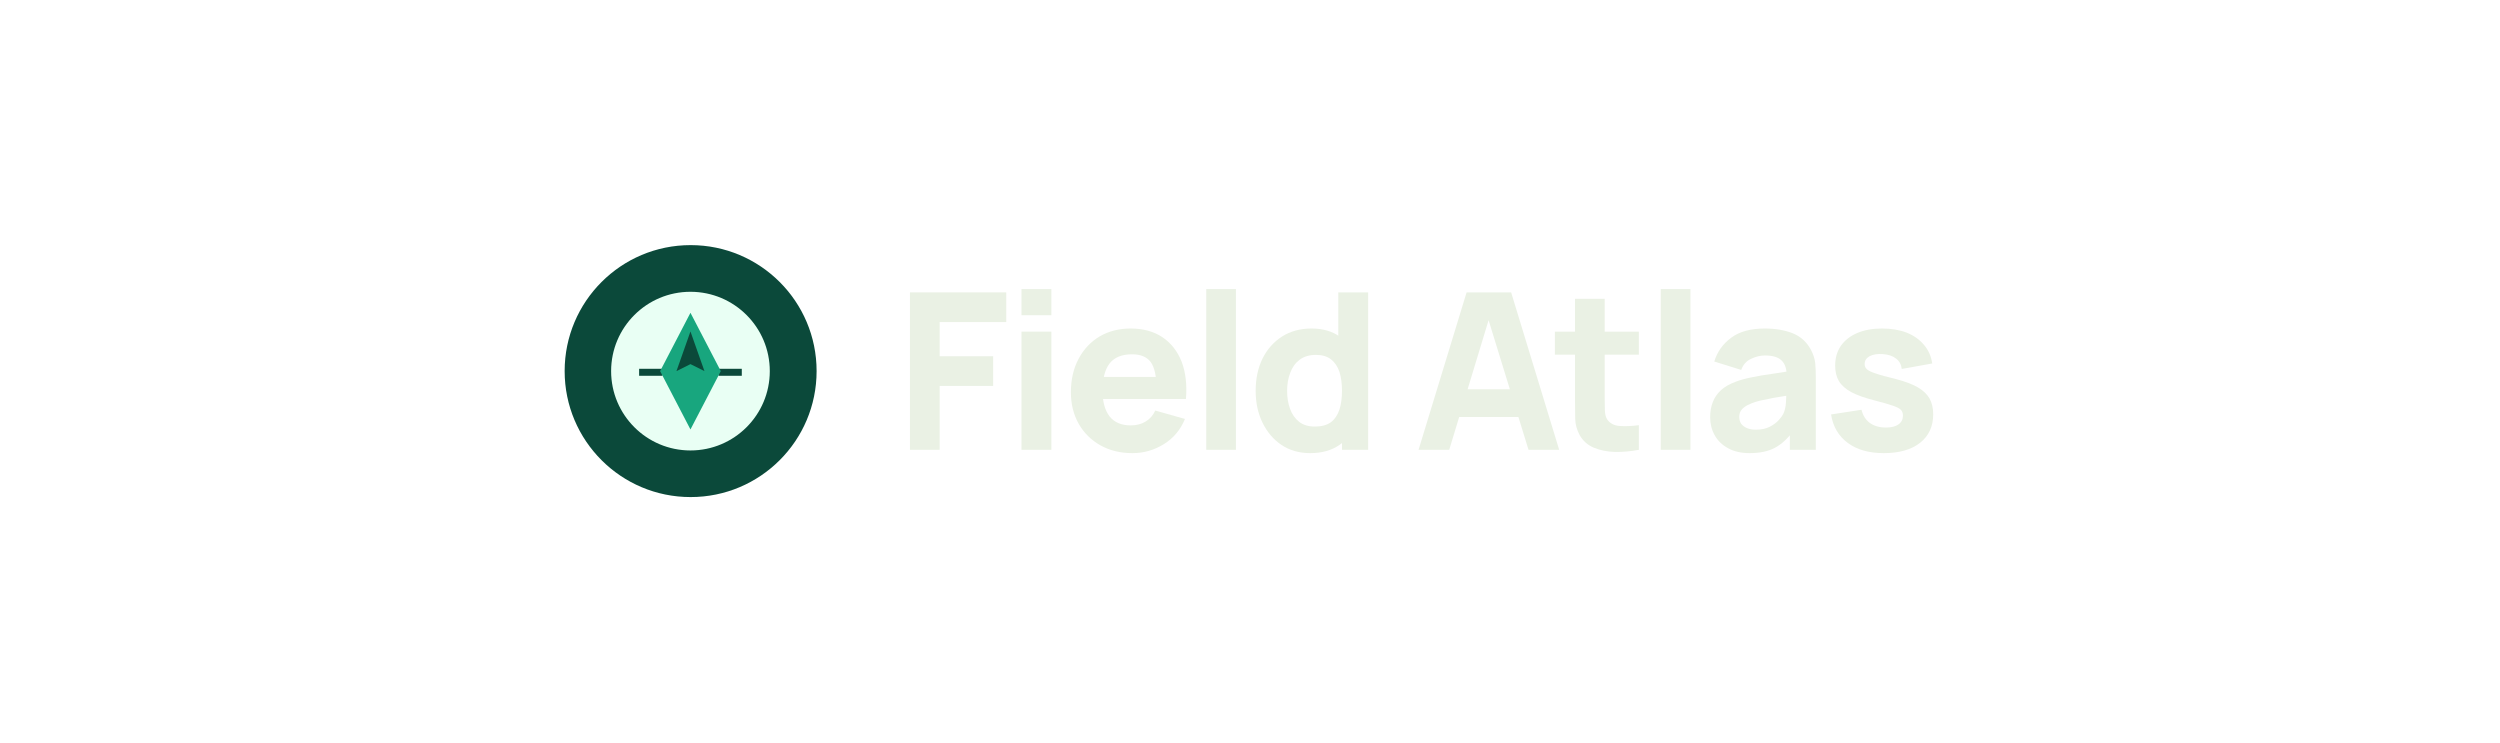
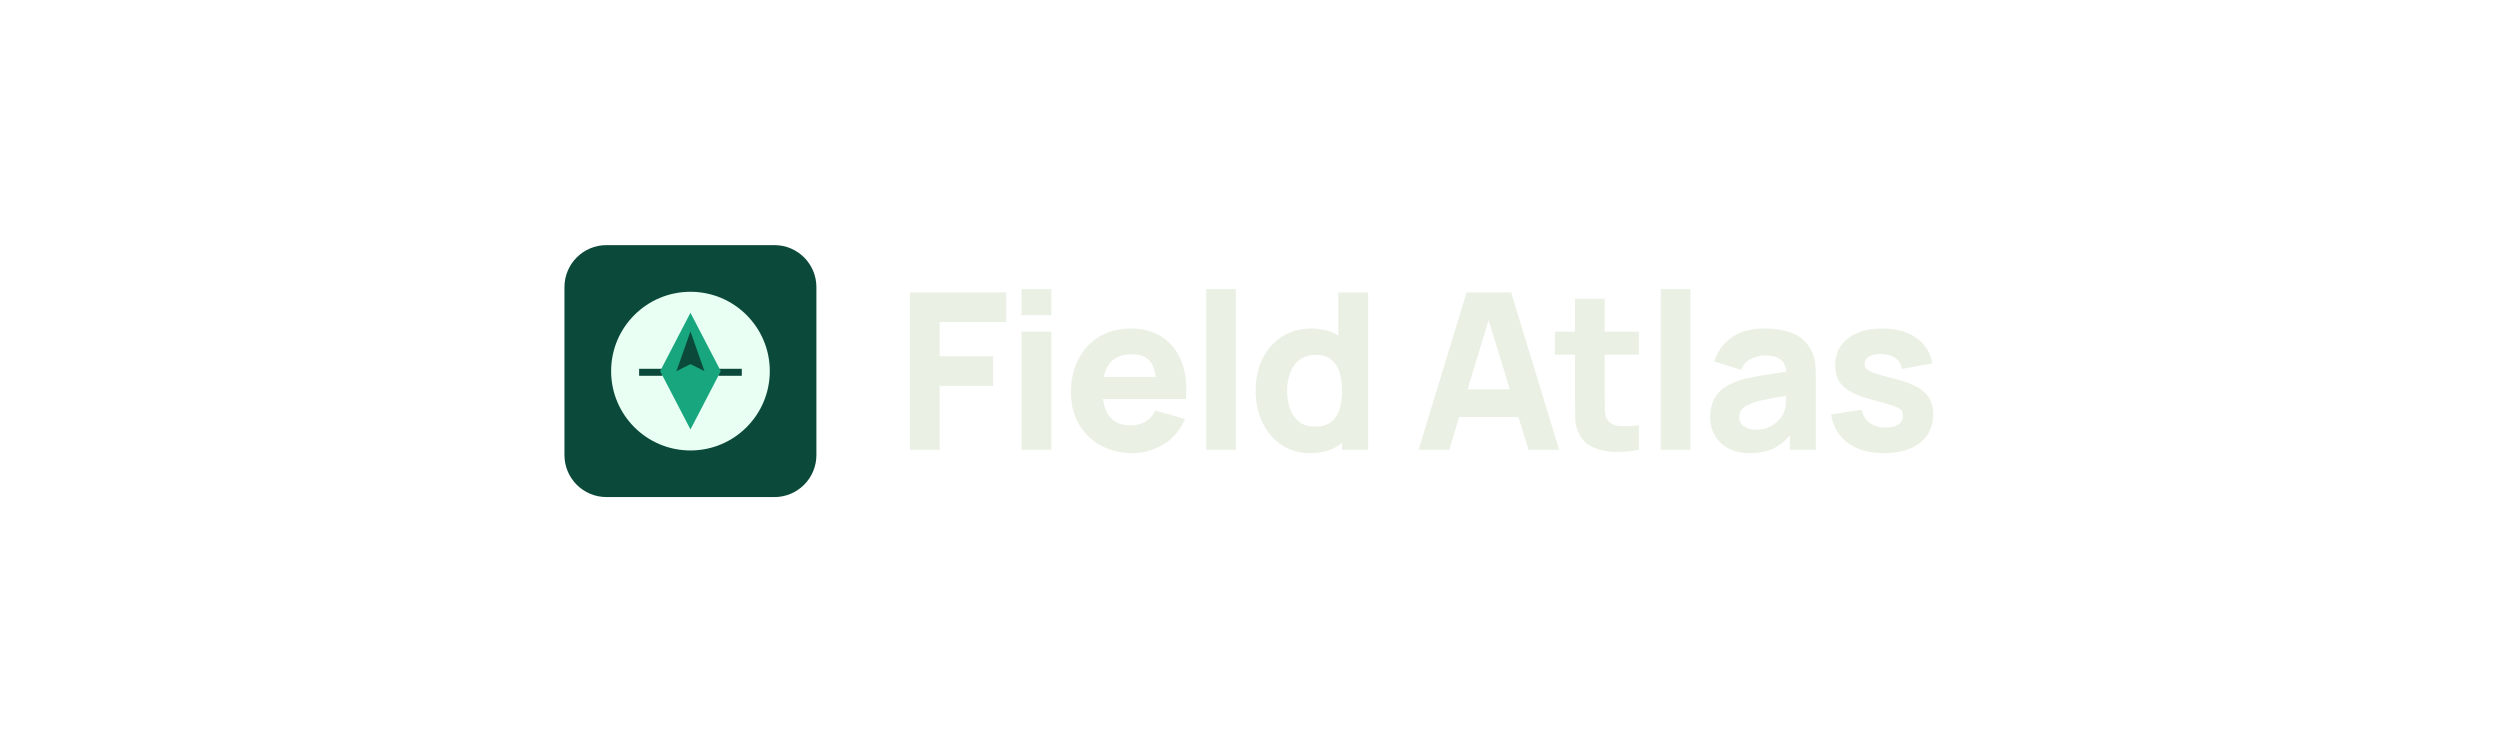
<svg xmlns="http://www.w3.org/2000/svg" viewBox="0 0 1280 380" role="img" aria-labelledby="t d">
  <style>.eb{animation:eb 7.8s linear infinite both}@keyframes eb{0%{opacity:0;transform:translateY(10px)}0%{opacity:0;transform:translateY(10px);animation-timing-function:cubic-bezier(.2,.8,.2,1)}5.77%{opacity:1;transform:none}100%{opacity:1;transform:none}}.a0{animation:a0 7.8s linear infinite both}@keyframes a0{0%{transform:translateY(120px)}2.31%{transform:translateY(120px);animation-timing-function:cubic-bezier(.2,.8,.2,1)}7.69%{transform:none}100%{transform:none}}.a1{animation:a1 7.8s linear infinite both}@keyframes a1{0%{transform:translateY(120px)}2.95%{transform:translateY(120px);animation-timing-function:cubic-bezier(.2,.8,.2,1)}8.33%{transform:none}100%{transform:none}}.a2{animation:a2 7.8s linear infinite both}@keyframes a2{0%{transform:translateY(120px)}3.59%{transform:translateY(120px);animation-timing-function:cubic-bezier(.2,.8,.2,1)}8.97%{transform:none}100%{transform:none}}.a3{animation:a3 7.8s linear infinite both}@keyframes a3{0%{transform:translateY(120px)}4.23%{transform:translateY(120px);animation-timing-function:cubic-bezier(.2,.8,.2,1)}9.62%{transform:none}100%{transform:none}}.a4{animation:a4 7.8s linear infinite both}@keyframes a4{0%{transform:translateY(120px)}4.87%{transform:translateY(120px);animation-timing-function:cubic-bezier(.2,.8,.2,1)}10.26%{transform:none}100%{transform:none}}.a5{animation:a5 7.8s linear infinite both}@keyframes a5{0%{transform:translateY(120px)}5.51%{transform:translateY(120px);animation-timing-function:cubic-bezier(.2,.8,.2,1)}10.9%{transform:none}100%{transform:none}}.a6{animation:a6 7.8s linear infinite both}@keyframes a6{0%{transform:translateY(120px)}6.15%{transform:translateY(120px);animation-timing-function:cubic-bezier(.2,.8,.2,1)}11.54%{transform:none}100%{transform:none}}.a7{animation:a7 7.8s linear infinite both}@keyframes a7{0%{transform:translateY(120px)}6.79%{transform:translateY(120px);animation-timing-function:cubic-bezier(.2,.8,.2,1)}12.18%{transform:none}100%{transform:none}}.a8{animation:a8 7.8s linear infinite both}@keyframes a8{0%{transform:translateY(120px)}7.44%{transform:translateY(120px);animation-timing-function:cubic-bezier(.2,.8,.2,1)}12.82%{transform:none}100%{transform:none}}.a9{animation:a9 7.8s linear infinite both}@keyframes a9{0%{transform:translateY(120px)}8.08%{transform:translateY(120px);animation-timing-function:cubic-bezier(.2,.8,.2,1)}13.46%{transform:none}100%{transform:none}}.a10{animation:a10 7.8s linear infinite both}@keyframes a10{0%{transform:translateY(120px)}8.72%{transform:translateY(120px);animation-timing-function:cubic-bezier(.2,.8,.2,1)}14.1%{transform:none}100%{transform:none}}.a11{animation:a11 7.8s linear infinite both}@keyframes a11{0%{transform:translateY(120px)}9.36%{transform:translateY(120px);animation-timing-function:cubic-bezier(.2,.8,.2,1)}14.74%{transform:none}100%{transform:none}}.b0{animation:b0 7.8s linear infinite both}@keyframes b0{0%{transform:translateY(150px)}9.49%{transform:translateY(150px);animation-timing-function:cubic-bezier(.2,.8,.2,1)}14.87%{transform:none}100%{transform:none}}.b1{animation:b1 7.8s linear infinite both}@keyframes b1{0%{transform:translateY(150px)}10.06%{transform:translateY(150px);animation-timing-function:cubic-bezier(.2,.8,.2,1)}15.45%{transform:none}100%{transform:none}}.b2{animation:b2 7.8s linear infinite both}@keyframes b2{0%{transform:translateY(150px)}10.64%{transform:translateY(150px);animation-timing-function:cubic-bezier(.2,.8,.2,1)}16.03%{transform:none}100%{transform:none}}.b3{animation:b3 7.8s linear infinite both}@keyframes b3{0%{transform:translateY(150px)}11.22%{transform:translateY(150px);animation-timing-function:cubic-bezier(.2,.8,.2,1)}16.6%{transform:none}100%{transform:none}}.b4{animation:b4 7.8s linear infinite both}@keyframes b4{0%{transform:translateY(150px)}11.79%{transform:translateY(150px);animation-timing-function:cubic-bezier(.2,.8,.2,1)}17.18%{transform:none}100%{transform:none}}.b5{animation:b5 7.8s linear infinite both}@keyframes b5{0%{transform:translateY(150px)}12.37%{transform:translateY(150px);animation-timing-function:cubic-bezier(.2,.8,.2,1)}17.76%{transform:none}100%{transform:none}}.b6{animation:b6 7.8s linear infinite both}@keyframes b6{0%{transform:translateY(150px)}12.95%{transform:translateY(150px);animation-timing-function:cubic-bezier(.2,.8,.2,1)}18.33%{transform:none}100%{transform:none}}.b7{animation:b7 7.8s linear infinite both}@keyframes b7{0%{transform:translateY(150px)}13.53%{transform:translateY(150px);animation-timing-function:cubic-bezier(.2,.8,.2,1)}18.91%{transform:none}100%{transform:none}}.b8{animation:b8 7.8s linear infinite both}@keyframes b8{0%{transform:translateY(150px)}14.1%{transform:translateY(150px);animation-timing-function:cubic-bezier(.2,.8,.2,1)}19.49%{transform:none}100%{transform:none}}.b9{animation:b9 7.8s linear infinite both}@keyframes b9{0%{transform:translateY(150px)}14.68%{transform:translateY(150px);animation-timing-function:cubic-bezier(.2,.8,.2,1)}20.06%{transform:none}100%{transform:none}}.b10{animation:b10 7.8s linear infinite both}@keyframes b10{0%{transform:translateY(150px)}15.26%{transform:translateY(150px);animation-timing-function:cubic-bezier(.2,.8,.2,1)}20.64%{transform:none}100%{transform:none}}.b11{animation:b11 7.8s linear infinite both}@keyframes b11{0%{transform:translateY(150px)}15.83%{transform:translateY(150px);animation-timing-function:cubic-bezier(.2,.8,.2,1)}21.22%{transform:none}100%{transform:none}}.b12{animation:b12 7.8s linear infinite both}@keyframes b12{0%{transform:translateY(150px)}16.41%{transform:translateY(150px);animation-timing-function:cubic-bezier(.2,.8,.2,1)}21.79%{transform:none}100%{transform:none}}.b13{animation:b13 7.8s linear infinite both}@keyframes b13{0%{transform:translateY(150px)}16.99%{transform:translateY(150px);animation-timing-function:cubic-bezier(.2,.8,.2,1)}22.37%{transform:none}100%{transform:none}}.b14{animation:b14 7.8s linear infinite both}@keyframes b14{0%{transform:translateY(150px)}17.56%{transform:translateY(150px);animation-timing-function:cubic-bezier(.2,.8,.2,1)}22.95%{transform:none}100%{transform:none}}.up{animation:up 7.8s linear infinite both}@keyframes up{0%{opacity:1;transform:none}39.74%{opacity:1;transform:none;animation-timing-function:ease-in-out}42.56%{opacity:1;transform:translateY(-18px);animation-timing-function:cubic-bezier(.6,0,.9,.4)}44.87%{opacity:1;transform:translateY(-320px)}45%{opacity:0;transform:translateY(-320px)}100%{opacity:0;transform:translateY(-320px)}}.down{animation:down 7.8s linear infinite both}@keyframes down{0%{opacity:1;transform:none}39.74%{opacity:1;transform:none;animation-timing-function:ease-in-out}42.56%{opacity:1;transform:translateY(18px);animation-timing-function:cubic-bezier(.6,0,.9,.4)}44.87%{opacity:1;transform:translateY(320px)}45%{opacity:0;transform:translateY(320px)}100%{opacity:0;transform:translateY(320px)}}.slide{animation:slide 7.8s linear infinite both}@keyframes slide{0%{transform:translateX(286.4px)}57.05%{transform:translateX(286.4px);animation-timing-function:cubic-bezier(.7,0,.2,1)}59.62%{transform:none}100%{transform:none}}.seed{transform-origin:353.6px 190.0px;animation:seed 7.8s linear infinite both}@keyframes seed{0%{opacity:0;transform:scale(.3)}40.26%{opacity:0;transform:scale(.3)}40.51%{opacity:1;transform:scale(.3);animation-timing-function:cubic-bezier(.2,.8,.2,1)}43.33%{opacity:1;transform:none}43.46%{opacity:0;transform:none}100%{opacity:0;transform:none}}.ring{transform-origin:353.6px 190.0px;animation:ring 7.8s linear infinite both}@keyframes ring{0%{opacity:0;transform:scale(.6)}43.33%{opacity:0;transform:scale(.6)}43.46%{opacity:1;transform:scale(.6);animation-timing-function:cubic-bezier(.2,.8,.2,1)}46.41%{opacity:1;transform:scale(1.3)}46.54%{opacity:0;transform:scale(1.3)}100%{opacity:0;transform:scale(1.3)}}.r0{transform-origin:353.6px 190.0px;animation:r0 7.8s linear infinite both}@keyframes r0{0%{opacity:0;transform:rotate(-150deg) scale(.3)}46.41%{opacity:0;transform:rotate(-150deg) scale(.3)}46.54%{opacity:1;transform:rotate(-150deg) scale(.3);animation-timing-function:cubic-bezier(.3,1.45,.5,1)}51.03%{opacity:1;transform:none}51.54%{opacity:1;transform:none}52.56%{opacity:0;transform:none}100%{opacity:0;transform:none}}.r1{transform-origin:353.6px 190.0px;animation:r1 7.8s linear infinite both}@keyframes r1{0%{opacity:0;transform:rotate(120deg) scale(.3)}46.67%{opacity:0;transform:rotate(120deg) scale(.3)}46.79%{opacity:1;transform:rotate(120deg) scale(.3);animation-timing-function:cubic-bezier(.3,1.45,.5,1)}51.03%{opacity:1;transform:none}51.54%{opacity:1;transform:none}52.56%{opacity:0;transform:none}100%{opacity:0;transform:none}}.r2{transform-origin:353.6px 190.0px;animation:r2 7.8s linear infinite both}@keyframes r2{0%{opacity:0;transform:rotate(-95deg) scale(.3)}46.92%{opacity:0;transform:rotate(-95deg) scale(.3)}47.05%{opacity:1;transform:rotate(-95deg) scale(.3);animation-timing-function:cubic-bezier(.3,1.45,.5,1)}51.03%{opacity:1;transform:none}51.54%{opacity:1;transform:none}52.56%{opacity:0;transform:none}100%{opacity:0;transform:none}}.r3{transform-origin:353.6px 190.0px;animation:r3 7.8s linear infinite both}@keyframes r3{0%{opacity:0;transform:rotate(165deg) scale(.3)}47.18%{opacity:0;transform:rotate(165deg) scale(.3)}47.31%{opacity:1;transform:rotate(165deg) scale(.3);animation-timing-function:cubic-bezier(.3,1.45,.5,1)}51.03%{opacity:1;transform:none}51.54%{opacity:1;transform:none}52.56%{opacity:0;transform:none}100%{opacity:0;transform:none}}.tile{transform-origin:353.6px 190.0px;animation:tile 7.8s linear infinite both}@keyframes tile{0%{opacity:0;transform:scale(.2)}49.23%{opacity:0;transform:scale(.2)}49.36%{opacity:1;transform:scale(.2);animation-timing-function:cubic-bezier(.2,.8,.2,1)}51.79%{opacity:1;transform:none}100%{opacity:1;transform:none}}.disc{transform-origin:353.6px 190.0px;animation:disc 7.8s linear infinite both}@keyframes disc{0%{opacity:0;transform:scale(0)}50.51%{opacity:0;transform:scale(0)}50.64%{opacity:1;transform:scale(0);animation-timing-function:cubic-bezier(.3,1.45,.5,1)}53.59%{opacity:1;transform:none}100%{opacity:1;transform:none}}.needle{transform-origin:353.6px 190.0px;animation:needle 7.8s linear infinite both}@keyframes needle{0%{opacity:0;transform:rotate(-540deg) scale(.4)}47.44%{opacity:0;transform:rotate(-540deg) scale(.4)}47.56%{opacity:1;transform:rotate(-540deg) scale(.4);animation-timing-function:cubic-bezier(.2,.8,.2,1)}52.82%{opacity:1;transform:rotate(14deg);animation-timing-function:ease-in-out}54.62%{opacity:1;transform:rotate(-5deg);animation-timing-function:ease-in-out}56.15%{opacity:1;transform:none}100%{opacity:1;transform:none}}.bars{transform-origin:353.6px 190.0px;animation:bars 7.8s linear infinite both}@keyframes bars{0%{transform:scaleX(0)}52.82%{transform:scaleX(0);animation-timing-function:cubic-bezier(.2,.8,.2,1)}55.38%{transform:none}100%{transform:none}}.c0{animation:c0 7.8s linear infinite both}@keyframes c0{0%{transform:translateY(140px)}58.97%{transform:translateY(140px);animation-timing-function:cubic-bezier(.2,.8,.2,1)}64.36%{transform:none}100%{transform:none}}.c1{animation:c1 7.8s linear infinite both}@keyframes c1{0%{transform:translateY(140px)}59.49%{transform:translateY(140px);animation-timing-function:cubic-bezier(.2,.8,.2,1)}64.87%{transform:none}100%{transform:none}}.c2{animation:c2 7.8s linear infinite both}@keyframes c2{0%{transform:translateY(140px)}60%{transform:translateY(140px);animation-timing-function:cubic-bezier(.2,.8,.2,1)}65.38%{transform:none}100%{transform:none}}.c3{animation:c3 7.8s linear infinite both}@keyframes c3{0%{transform:translateY(140px)}60.51%{transform:translateY(140px);animation-timing-function:cubic-bezier(.2,.8,.2,1)}65.9%{transform:none}100%{transform:none}}.c4{animation:c4 7.8s linear infinite both}@keyframes c4{0%{transform:translateY(140px)}61.03%{transform:translateY(140px);animation-timing-function:cubic-bezier(.2,.8,.2,1)}66.41%{transform:none}100%{transform:none}}.c5{animation:c5 7.8s linear infinite both}@keyframes c5{0%{transform:translateY(140px)}61.54%{transform:translateY(140px);animation-timing-function:cubic-bezier(.2,.8,.2,1)}66.92%{transform:none}100%{transform:none}}.c6{animation:c6 7.8s linear infinite both}@keyframes c6{0%{transform:translateY(140px)}62.05%{transform:translateY(140px);animation-timing-function:cubic-bezier(.2,.8,.2,1)}67.44%{transform:none}100%{transform:none}}.c7{animation:c7 7.8s linear infinite both}@keyframes c7{0%{transform:translateY(140px)}62.56%{transform:translateY(140px);animation-timing-function:cubic-bezier(.2,.8,.2,1)}67.95%{transform:none}100%{transform:none}}.c8{animation:c8 7.8s linear infinite both}@keyframes c8{0%{transform:translateY(140px)}63.08%{transform:translateY(140px);animation-timing-function:cubic-bezier(.2,.8,.2,1)}68.46%{transform:none}100%{transform:none}}.c9{animation:c9 7.8s linear infinite both}@keyframes c9{0%{transform:translateY(140px)}63.59%{transform:translateY(140px);animation-timing-function:cubic-bezier(.2,.8,.2,1)}68.97%{transform:none}100%{transform:none}}.c10{animation:c10 7.8s linear infinite both}@keyframes c10{0%{transform:translateY(140px)}64.1%{transform:translateY(140px);animation-timing-function:cubic-bezier(.2,.8,.2,1)}69.49%{transform:none}100%{transform:none}}.all{animation:all 7.8s linear infinite both}@keyframes all{0%{opacity:1}94.87%{opacity:1;animation-timing-function:ease-in}99.74%{opacity:0}100%{opacity:0}}.up,.down,.seed,.ring,.r0,.r1,.r2,.r3{opacity:0}@media (prefers-reduced-motion:reduce){svg *{animation:none!important}}</style>
  <defs>
    <clipPath id="k1">
      <rect x="0" y="98.1" width="1280" height="130.6" />
    </clipPath>
    <clipPath id="k2">
      <rect x="0" y="193.9" width="1280" height="141.4" />
    </clipPath>
    <clipPath id="k3">
      <rect x="0" y="116.1" width="1280" height="152.3" />
    </clipPath>
  </defs>
  <g class="all">
    <g class="up">
      <g class="eb" fill="#8FB9A2">
        <path d="M325.6 96.3Q323.5 96.3 322.1 95.4Q320.6 94.5 319.8 92.9Q319.1 91.3 319.1 89.2Q319.1 87 319.8 85.4Q320.6 83.8 322.1 82.9Q323.5 82 325.6 82Q327.6 82 329.1 82.9Q330.6 83.8 331.4 85.4Q332.2 87 332.2 89.2Q332.2 91.3 331.4 92.9Q330.6 94.5 329.1 95.4Q327.6 96.3 325.6 96.3ZM325.6 94.1Q327 94.1 327.9 93.5Q328.8 92.9 329.3 91.8Q329.7 90.7 329.7 89.2Q329.7 87.7 329.3 86.6Q328.8 85.4 327.9 84.8Q327 84.2 325.6 84.2Q324.2 84.2 323.3 84.8Q322.4 85.4 321.9 86.5Q321.5 87.7 321.5 89.2Q321.5 90.7 321.9 91.8Q322.4 92.9 323.3 93.5Q324.2 94.1 325.6 94.1Z" />
        <path d="M338.2 96V82.3H346.5V84.6H340.5V88H345.3V90.3H340.5V96Z" />
        <path d="M352.4 96V82.3H360.6V84.6H354.6V88H359.5V90.3H354.6V96Z" />
        <path d="M366.7 96V82.3H369V93.9H375V96Z" />
        <path d="M381 96V82.3H383.3V96Z" />
        <path d="M390.3 96V82.3H392.6L399 92V82.3H401.3V96H399L392.6 86.4V96Z" />
        <path d="M408.1 96V82.3H417V84.5H410.4V87.8H415.8V90H410.4V93.9H417V96Z" />
        <path d="M431.4 96V82.3H437.1Q437.3 82.3 437.6 82.3Q437.9 82.3 438.2 82.4Q439.3 82.6 440.1 83.2Q440.9 83.8 441.3 84.7Q441.6 85.6 441.6 86.8Q441.6 88.4 440.8 89.6Q439.9 90.9 438.2 91.1L437.2 91.2H433.7V96ZM439.3 96 436.6 90.4 438.9 89.9 441.9 96ZM433.7 89.1H437Q437.2 89.1 437.4 89.1Q437.6 89 437.8 89Q438.4 88.8 438.7 88.5Q439.1 88.1 439.2 87.7Q439.3 87.2 439.3 86.8Q439.3 86.3 439.2 85.9Q439.1 85.4 438.7 85.1Q438.4 84.7 437.8 84.6Q437.6 84.5 437.4 84.5Q437.2 84.5 437 84.5H433.7Z" />
        <path d="M448.1 96V82.3H457V84.5H450.4V87.8H455.8V90H450.4V93.9H457V96Z" />
        <path d="M468.4 96.3Q466.9 96.3 465.7 95.8Q464.5 95.2 463.7 94.3Q462.9 93.3 462.7 92L465.1 91.6Q465.4 92.8 466.3 93.5Q467.3 94.1 468.5 94.1Q469.2 94.1 469.9 93.9Q470.5 93.7 470.9 93.2Q471.3 92.8 471.3 92.2Q471.3 91.9 471.2 91.6Q471.1 91.4 471 91.2Q470.8 91 470.5 90.9Q470.2 90.7 469.8 90.6L466.3 89.5Q465.8 89.4 465.3 89.2Q464.8 89 464.3 88.6Q463.8 88.2 463.5 87.6Q463.2 87 463.2 86.1Q463.2 84.7 463.9 83.8Q464.6 82.9 465.7 82.5Q466.8 82 468.2 82.1Q469.6 82.1 470.7 82.5Q471.8 83 472.6 83.9Q473.3 84.8 473.6 86.1L471.2 86.5Q471 85.8 470.6 85.3Q470.1 84.7 469.5 84.5Q468.9 84.2 468.2 84.2Q467.5 84.2 466.9 84.4Q466.3 84.6 466 85Q465.6 85.4 465.6 85.9Q465.6 86.4 465.9 86.8Q466.2 87.1 466.7 87.3Q467.1 87.5 467.6 87.6L470.1 88.3Q470.6 88.4 471.2 88.6Q471.8 88.8 472.4 89.3Q473 89.7 473.4 90.3Q473.7 91 473.7 92Q473.7 93.1 473.3 93.9Q472.8 94.7 472.1 95.2Q471.3 95.8 470.4 96Q469.4 96.3 468.4 96.3Z" />
        <path d="M480 96V82.3H488.8V84.5H482.3V87.8H487.7V90H482.3V93.9H488.8V96Z" />
        <path d="M494.3 96 498.6 82.3H502L506.3 96H503.9L500 83.7H500.5L496.7 96ZM496.7 93V90.9H503.9V93Z" />
        <path d="M512.2 96V82.3H517.8Q518 82.3 518.4 82.3Q518.7 82.3 518.9 82.4Q520.1 82.6 520.9 83.2Q521.7 83.8 522 84.7Q522.4 85.6 522.4 86.8Q522.4 88.4 521.6 89.6Q520.7 90.9 519 91.1L518 91.2H514.5V96ZM520 96 517.3 90.4 519.7 89.9 522.6 96ZM514.5 89.1H517.7Q517.9 89.1 518.2 89.1Q518.4 89 518.6 89Q519.2 88.8 519.5 88.5Q519.8 88.1 520 87.7Q520.1 87.2 520.1 86.8Q520.1 86.3 520 85.9Q519.8 85.4 519.5 85.1Q519.2 84.7 518.6 84.6Q518.4 84.5 518.2 84.5Q517.9 84.5 517.7 84.5H514.5Z" />
        <path d="M534.2 96.3Q532.2 96.3 530.7 95.4Q529.2 94.5 528.5 92.9Q527.7 91.3 527.7 89.2Q527.7 87 528.5 85.4Q529.2 83.8 530.7 82.9Q532.2 82 534.2 82Q536.6 82 538.2 83.2Q539.7 84.4 540.4 86.4L538.1 87Q537.7 85.7 536.7 84.9Q535.7 84.2 534.2 84.2Q532.8 84.2 531.9 84.8Q531 85.4 530.5 86.5Q530.1 87.7 530.1 89.2Q530.1 90.7 530.5 91.8Q531 92.9 531.9 93.5Q532.8 94.1 534.2 94.1Q535.7 94.1 536.7 93.4Q537.7 92.6 538.1 91.3L540.4 91.9Q539.7 93.9 538.2 95.1Q536.6 96.3 534.2 96.3Z" />
        <path d="M546.6 96V82.3H548.9V88.1H555.4V82.3H557.7V96H555.4V90.2H548.9V96Z" />
        <path d="M572.5 96V82.3H580.7V84.6H574.8V88H579.6V90.3H574.8V96Z" />
        <path d="M592.4 96.3Q590.4 96.3 588.9 95.4Q587.4 94.5 586.7 92.9Q585.9 91.3 585.9 89.2Q585.9 87 586.7 85.4Q587.4 83.8 588.9 82.9Q590.4 82 592.4 82Q594.5 82 595.9 82.9Q597.4 83.8 598.2 85.4Q599 87 599 89.2Q599 91.3 598.2 92.9Q597.4 94.5 595.9 95.4Q594.5 96.3 592.4 96.3ZM592.4 94.1Q593.8 94.1 594.7 93.5Q595.6 92.9 596.1 91.8Q596.6 90.7 596.6 89.2Q596.6 87.7 596.1 86.6Q595.6 85.4 594.7 84.8Q593.8 84.2 592.4 84.2Q591 84.2 590.1 84.8Q589.2 85.4 588.8 86.5Q588.3 87.7 588.3 89.2Q588.3 90.7 588.8 91.8Q589.2 92.9 590.1 93.5Q591 94.1 592.4 94.1Z" />
        <path d="M605.1 96V82.3H610.7Q610.9 82.3 611.2 82.3Q611.5 82.3 611.8 82.4Q613 82.6 613.8 83.2Q614.5 83.8 614.9 84.7Q615.3 85.6 615.3 86.8Q615.3 88.4 614.4 89.6Q613.6 90.9 611.8 91.1L610.9 91.2H607.3V96ZM612.9 96 610.2 90.4 612.5 89.9 615.5 96ZM607.3 89.1H610.6Q610.8 89.1 611 89.1Q611.3 89 611.5 89Q612 88.8 612.4 88.5Q612.7 88.1 612.8 87.7Q613 87.2 613 86.8Q613 86.3 612.8 85.9Q612.7 85.4 612.4 85.1Q612 84.7 611.5 84.6Q611.3 84.5 611 84.5Q610.8 84.5 610.6 84.5H607.3Z" />
        <path d="M628.8 96 633.1 82.3H636.5L640.8 96H638.4L634.5 83.7H635L631.2 96ZM631.2 93V90.9H638.4V93Z" />
        <path d="M646.7 96V82.3H649L655.3 92V82.3H657.7V96H655.3L649 86.4V96Z" />
        <path d="M664.5 96V82.3H668.9Q669 82.3 669.5 82.3Q670 82.3 670.5 82.4Q672.1 82.6 673.3 83.6Q674.4 84.5 675 86Q675.6 87.4 675.6 89.2Q675.6 90.9 675 92.4Q674.4 93.8 673.3 94.8Q672.1 95.7 670.5 95.9Q670.1 96 669.5 96Q669 96 668.9 96ZM666.8 93.8H668.9Q669.1 93.8 669.6 93.8Q670 93.8 670.4 93.7Q671.3 93.6 671.9 92.9Q672.6 92.2 672.8 91.2Q673.1 90.2 673.1 89.2Q673.1 88 672.8 87.1Q672.5 86.1 671.9 85.4Q671.3 84.8 670.4 84.6Q670 84.5 669.6 84.5Q669.1 84.5 668.9 84.5H666.8Z" />
        <path d="M682 96V82.3H687.6Q687.8 82.3 688.2 82.3Q688.5 82.3 688.7 82.4Q689.9 82.6 690.7 83.2Q691.5 83.8 691.8 84.7Q692.2 85.6 692.2 86.8Q692.2 88.4 691.4 89.6Q690.5 90.9 688.8 91.1L687.8 91.2H684.3V96ZM689.8 96 687.1 90.4 689.5 89.9 692.4 96ZM684.3 89.1H687.5Q687.7 89.1 688 89.1Q688.2 89 688.4 89Q689 88.8 689.3 88.5Q689.6 88.1 689.8 87.7Q689.9 87.2 689.9 86.8Q689.9 86.3 689.8 85.9Q689.6 85.4 689.3 85.1Q689 84.7 688.4 84.6Q688.2 84.5 688 84.5Q687.7 84.5 687.5 84.5H684.3Z" />
        <path d="M704.5 96.3Q702.4 96.3 701 95.4Q699.5 94.5 698.7 92.9Q697.9 91.3 697.9 89.2Q697.9 87 698.7 85.4Q699.5 83.8 701 82.9Q702.4 82 704.5 82Q706.5 82 708 82.9Q709.5 83.8 710.3 85.4Q711 87 711 89.2Q711 91.3 710.3 92.9Q709.5 94.5 708 95.4Q706.5 96.3 704.5 96.3ZM704.5 94.1Q705.9 94.1 706.8 93.5Q707.7 92.9 708.2 91.8Q708.6 90.7 708.6 89.2Q708.6 87.7 708.2 86.6Q707.7 85.4 706.8 84.8Q705.9 84.2 704.5 84.2Q703.1 84.2 702.2 84.8Q701.3 85.4 700.8 86.5Q700.4 87.7 700.4 89.2Q700.4 90.7 700.8 91.8Q701.3 92.9 702.2 93.5Q703.1 94.1 704.5 94.1Z" />
        <path d="M717.3 96V82.3H719.6V96Z" />
        <path d="M726.6 96V82.3H731Q731.2 82.3 731.7 82.3Q732.2 82.3 732.7 82.4Q734.3 82.6 735.4 83.6Q736.5 84.5 737.1 86Q737.7 87.4 737.7 89.2Q737.7 90.9 737.1 92.4Q736.5 93.8 735.4 94.8Q734.3 95.7 732.7 95.9Q732.2 96 731.7 96Q731.2 96 731 96ZM729 93.8H731Q731.3 93.8 731.7 93.8Q732.2 93.8 732.5 93.7Q733.5 93.6 734.1 92.9Q734.7 92.2 735 91.2Q735.3 90.2 735.3 89.2Q735.3 88 735 87.1Q734.7 86.1 734.1 85.4Q733.5 84.8 732.5 84.6Q732.2 84.5 731.7 84.5Q731.3 84.5 731 84.5H729Z" />
      </g>
      <g clip-path="url(#k1)" fill="#EAF1E4">
        <path class="a0" d="M316.4 196 337.5 126.9H357L378.1 196H364.7L345.9 135H348.4L329.8 196ZM329.1 181.6V169.4H365.6V181.6Z" />
        <path class="a1" d="M419.2 196V171.5Q419.2 169.7 419 167Q418.8 164.2 417.8 161.4Q416.8 158.7 414.5 156.8Q412.3 154.9 408.1 154.9Q406.4 154.9 404.5 155.4Q402.6 156 400.9 157.5Q399.2 159 398.1 161.9Q397 164.8 397 169.7L389.6 166.1Q389.6 160 392 154.6Q394.5 149.2 399.6 145.9Q404.6 142.6 412.2 142.6Q418.3 142.6 422.1 144.7Q426 146.8 428.1 149.9Q430.3 153.1 431.2 156.5Q432.1 160 432.3 162.8Q432.5 165.6 432.5 166.9V196ZM383.8 196V144.2H395.4V161.3H397V196Z" />
        <path class="a2" d="M462.3 197.4Q452.5 197.4 446.5 193Q440.5 188.6 439.2 180.4L452.5 178.4Q453.3 182.1 456.2 184.1Q459 186.2 463.3 186.2Q466.8 186.2 468.8 184.8Q470.7 183.5 470.7 181Q470.7 179.5 469.9 178.6Q469.1 177.6 466.5 176.7Q463.8 175.8 458.2 174.3Q451.9 172.7 448.1 170.7Q444.3 168.6 442.6 165.8Q440.9 163 440.9 159Q440.9 154 443.5 150.4Q446 146.7 450.6 144.7Q455.3 142.7 461.6 142.7Q467.6 142.7 472.4 144.6Q477.1 146.5 480 149.9Q482.9 153.4 483.5 158.1L470.2 160.5Q469.9 157.6 467.7 155.9Q465.5 154.2 461.8 154Q458.2 153.7 456.1 154.9Q453.9 156.1 453.9 158.4Q453.9 159.7 454.8 160.6Q455.7 161.5 458.7 162.5Q461.6 163.5 467.7 165Q473.6 166.5 477.2 168.6Q480.8 170.6 482.4 173.5Q484 176.3 484 180.4Q484 188.3 478.3 192.9Q472.5 197.4 462.3 197.4Z" />
        <path class="a3" d="M500.8 196 485 144.1 497.7 144.2 507.2 175.1 516.7 144.2H527.6L537.1 175.1L546.5 144.2H559.3L543.4 196H533.5L522.1 162.2L510.8 196Z" />
        <path class="a4" d="M587.2 197.4Q579.2 197.4 573.2 194Q567.1 190.6 563.7 184.6Q560.2 178.5 560.2 170.8Q560.2 162.3 563.6 156Q567 149.7 572.9 146.2Q578.8 142.7 586.4 142.7Q594.6 142.7 600.3 146.6Q606 150.4 608.8 157.4Q611.5 164.3 610.7 173.7H597.8V168.9Q597.8 161 595.3 157.5Q592.7 154 587 154Q580.4 154 577.2 158.1Q574.1 162.2 574.1 170.1Q574.1 177.3 577.2 181.3Q580.4 185.2 586.4 185.2Q590.3 185.2 593 183.6Q595.8 181.9 597.2 178.7L610.3 182.5Q607.3 189.6 601 193.5Q594.7 197.4 587.2 197.4ZM570 173.7V164H604.4V173.7Z" />
        <path class="a5" d="M618.6 196V144.2H630.1V156.8L628.9 155.2Q629.9 152.5 631.6 150.3Q633.2 148.1 635.7 146.7Q637.6 145.5 639.8 144.9Q642 144.2 644.3 144Q646.7 143.9 649 144.2V156.4Q646.9 155.7 644 155.9Q641.2 156.1 638.9 157.2Q636.6 158.3 635 160Q633.4 161.8 632.6 164.2Q631.8 166.5 631.8 169.5V196Z" />
        <path class="a6" d="M673.6 197.4Q663.8 197.4 657.8 193Q651.8 188.6 650.5 180.4L663.8 178.4Q664.6 182.1 667.4 184.1Q670.3 186.2 674.6 186.2Q678.1 186.2 680 184.8Q682 183.5 682 181Q682 179.5 681.2 178.6Q680.4 177.6 677.8 176.7Q675.1 175.8 669.5 174.3Q663.2 172.7 659.4 170.7Q655.6 168.6 653.9 165.8Q652.2 163 652.2 159Q652.2 154 654.8 150.4Q657.3 146.7 661.9 144.7Q666.6 142.7 672.8 142.7Q678.9 142.7 683.6 144.6Q688.4 146.5 691.3 149.9Q694.2 153.4 694.8 158.1L681.5 160.5Q681.2 157.6 679 155.9Q676.8 154.2 673.1 154Q669.5 153.7 667.4 154.9Q665.2 156.1 665.2 158.4Q665.2 159.7 666.1 160.6Q667 161.5 670 162.5Q672.9 163.5 679 165Q684.9 166.5 688.5 168.6Q692 170.6 693.7 173.5Q695.3 176.3 695.3 180.4Q695.3 188.3 689.6 192.9Q683.8 197.4 673.6 197.4Z" />
        <path class="a8" d="M723.6 196V144.4Q723.6 142.4 723.7 139.9Q723.8 137.4 724.5 134.8Q725.2 132.3 727.1 130.2Q729.5 127.6 732.3 126.6Q735.1 125.6 737.7 125.5Q740.4 125.4 742.3 125.4H748.7V136H742.7Q739.7 136 738.2 137.6Q736.7 139.1 736.7 141.3V196ZM715.5 154.2V144.2H748.7V154.2Z" />
        <path class="a9" d="M753.5 196V144.2H765V156.8L763.8 155.2Q764.8 152.5 766.4 150.3Q768.1 148.1 770.6 146.7Q772.4 145.5 774.7 144.9Q776.9 144.2 779.2 144Q781.6 143.9 783.9 144.2V156.4Q781.8 155.7 778.9 155.9Q776 156.1 773.7 157.2Q771.4 158.3 769.9 160Q768.3 161.8 767.5 164.2Q766.6 166.5 766.6 169.5V196Z" />
        <path class="a10" d="M812.5 197.4Q804.7 197.4 798.8 193.9Q792.9 190.4 789.6 184.3Q786.3 178.1 786.3 170.1Q786.3 162 789.7 155.8Q793 149.6 798.9 146.2Q804.8 142.7 812.5 142.7Q820.4 142.7 826.3 146.2Q832.2 149.7 835.5 155.9Q838.8 162.1 838.8 170.1Q838.8 178.1 835.5 184.3Q832.2 190.5 826.2 194Q820.3 197.4 812.5 197.4ZM812.5 185.2Q818.8 185.2 821.9 181Q825 176.8 825 170.1Q825 163.2 821.9 159Q818.7 154.9 812.5 154.9Q808.3 154.9 805.5 156.8Q802.8 158.8 801.5 162.2Q800.1 165.6 800.1 170.1Q800.1 177 803.3 181.1Q806.4 185.2 812.5 185.2Z" />
        <path class="a11" d="M908.9 196V165.4Q908.9 160.2 906.5 157.4Q904.1 154.5 899.8 154.5Q897.1 154.5 895 155.8Q893 157.1 891.9 159.4Q890.8 161.6 890.8 164.6L885.3 161Q885.3 155.6 887.8 151.6Q890.3 147.5 894.6 145.2Q898.8 142.9 904 142.9Q912.9 142.9 917.4 148.2Q922 153.4 922 161.9V196ZM846.4 196V144.2H857.9V161.3H859.6V196ZM877.7 196V165.4Q877.7 160.2 875.3 157.4Q872.9 154.5 868.6 154.5Q864.5 154.5 862 157.3Q859.6 160.1 859.6 164.6L854.1 160.8Q854.1 155.7 856.6 151.6Q859.2 147.6 863.5 145.3Q867.8 142.9 873.1 142.9Q879.2 142.9 883.1 145.5Q887 148.1 888.9 152.4Q890.8 156.7 890.8 161.9V196Z" />
      </g>
    </g>
    <g class="down">
      <g clip-path="url(#k2)" fill="#3DCB97">
        <path class="b0" d="M334.6 299.9Q334.5 294 334.3 289Q334.1 284 333.8 279.6Q333.6 275.1 333.2 271Q332.9 266.8 332.3 262.7Q331.9 259.8 331.2 258.8Q330.6 257.9 329.6 257.9Q328.4 257.9 326.9 259.5Q325.4 261.1 323 265.2L321.5 264.1Q324.2 257.6 327.1 254.5Q329.9 251.4 333.8 251.4Q337.5 251.4 339.1 253.6Q340.7 255.8 341.3 260.4Q341.8 264.7 342.2 270.4Q342.6 276 342.9 282.1Q343.2 288.2 343 294.4H341.8L342.2 293.7Q346.1 287.6 349.5 281Q352.9 274.3 355.9 267.2Q358.9 260.2 361.2 253H367.4Q367.7 258.2 368 263.4Q368.3 268.7 368.6 273.9Q368.9 279.2 369.2 284.4Q369.5 289.6 369.7 294.8L368 294.7L368.5 294Q371.6 290.2 374.7 286.3Q377.7 282.3 380.3 278Q383 273.7 385.3 268.9Q385.8 267.9 386.2 266.8Q386.6 265.7 387 264.6L385.8 271.3L384.5 267Q383.8 264.2 383.4 262.4Q383 260.6 382.9 259.4Q382.8 258.2 382.8 257.4Q382.8 254 384.2 252.7Q385.6 251.3 387.8 251.3Q389 251.3 390 251.7Q391 252.1 391.5 252.6Q391.9 253.5 392.1 254.4Q392.3 255.3 392.3 256.3Q392.3 258.6 391.5 261.1Q390.7 263.6 389.6 265.8Q388.6 268 387.9 269.5Q386.3 272.9 384.1 276.5Q381.9 280.2 379.1 284.2Q376.3 288.1 373 292.1Q369.7 296.2 365.9 300L361.7 300.5L360.9 299.9Q360.7 295.3 360.5 290.7Q360.2 286.2 360 281.6Q359.8 277 359.6 272.4Q359.4 267.9 359.1 263.3L360.4 262.9L359.9 264.5Q358.4 268.4 356.5 272.9Q354.5 277.3 351.9 282.1Q349.4 286.8 346.4 291.4Q343.5 295.9 340.1 300L335.4 300.5Z" />
        <path class="b1" d="M396 300.8 394.9 299.9 405.9 247.7Q406.8 243 407.6 238.5Q408.5 234 409 229.4L411.1 231.6L401.1 229.6L401.4 227.9L418.7 223.1L419.7 224.2L411.4 264.3L411.2 265L408.3 279Q407.5 282.4 406.9 285.9Q406.3 289.4 405.8 292.9Q405.2 296.5 404.8 300ZM427.6 301.4Q425.2 301.4 423.4 300Q421.6 298.6 421.6 296.2Q421.6 294.8 421.8 293Q422.1 291.3 422.7 288.8L426.9 270.7Q427.4 268.4 428 265.8Q428.5 263.2 428.5 261.6Q428.5 259.9 427.5 259Q426.6 258.1 425.1 258.1Q423.3 258.1 421 259Q418.8 259.9 416 261.8Q413.1 263.7 409.8 266.5L409.3 264.6H409.8Q413.4 261 416.9 257.9Q420.4 254.9 424 253.1Q427.6 251.4 431 251.4Q434.2 251.4 436 253.3Q437.8 255.2 437.8 258.9Q437.8 261.2 437.4 263.5Q437 265.9 436.4 268.3L431.9 288.1Q431.4 289.8 431.2 291.1Q431 292.3 431 293.1Q431 294.1 431.6 294.5Q432.2 295 432.8 295Q434.2 295 436.4 293.3Q438.7 291.7 441.2 288.7L442.7 289.7Q441.1 292.5 438.9 295.2Q436.6 297.9 433.8 299.6Q431 301.4 427.6 301.4Z" />
        <path class="b2" d="M458.6 301.4Q456.1 301.4 453.8 300.1Q451.5 298.8 450.2 295.9Q448.8 293.1 448.8 288.7Q448.8 284 450.6 278.8Q452.5 273.7 455.5 268.8Q458.5 263.9 462.3 260Q466.1 256.1 470.3 253.8Q474.5 251.4 478.5 251.4Q480.6 251.4 482.7 252.1Q484.8 252.8 486.6 254.2Q488.4 255.7 489.6 257.7L484.8 261.7Q483.4 260 481.4 258.2Q479.3 256.5 476.2 256.5Q474.2 256.5 472.4 257.3Q470.6 258 469 259.3Q467.4 260.6 466.1 262.4Q463.5 265.5 461.7 269.7Q459.9 274 459.1 278.4Q458.2 282.7 458.2 286.2Q458.2 290.2 459.3 292.7Q460.4 295.1 463.4 295.1Q465.1 295.1 467.4 293.9Q469.7 292.7 472.6 290Q475.4 287.3 479 282.9L479.5 284.3H479.2Q476.4 288.8 473.1 292.7Q469.8 296.6 466.2 299Q462.6 301.4 458.6 301.4ZM481.5 301.4Q478.9 301.4 477 299.8Q475.1 298.2 475.1 295.4Q475.1 294.8 475.2 294Q475.2 293.2 475.5 291.6Q475.9 290 476.5 287.2L476.6 286.8L482.7 256.6L483.3 256.3L491.7 250.8L492.8 251.7L485.1 288.9Q484.9 290.3 484.7 291.3Q484.5 292.3 484.5 293.3Q484.5 294.1 484.9 294.5Q485.3 295 486 295Q487.6 295 489.8 293.3Q492.1 291.7 494.6 288.7L496 289.7Q494.5 292.5 492.3 295.2Q490.2 297.9 487.5 299.6Q484.8 301.4 481.5 301.4Z" />
        <path class="b3" d="M502.3 255.5 502.4 253.6 514.1 252.1V252.8H532L531.4 255.5H513.8H513.5ZM508.7 301.4Q506.2 301.4 504.6 299.9Q503 298.4 503 295.9Q503 294.6 503.4 292.8Q503.7 291 504.1 288.6L511.4 253.8L521 237H523.9L513.2 288.5Q512.9 290.1 512.6 291.2Q512.4 292.3 512.4 293.3Q512.4 294.1 512.8 294.5Q513.3 295 513.9 295Q515.1 295 516.4 294.3Q517.8 293.6 519.3 292.1Q520.8 290.6 522.4 288.7L523.9 289.7Q522.3 292.5 520.1 295.2Q517.9 297.9 515 299.6Q512.2 301.4 508.7 301.4Z" />
        <path class="b5" d="M545.3 326.4Q541.9 326.4 539.2 325Q536.5 323.5 535.8 320.5Q536.2 318.5 537.9 317.5Q539.6 316.4 541.5 316.4Q543.9 316.4 545.8 317.7Q547.7 318.9 549.6 321.1L551.5 323.2V323.9H549.9V323.2Q551.2 322.6 552.4 321.6Q553.6 320.6 554.8 319.6Q555.9 318.5 556.8 317.7Q562.1 313.7 565.9 308.6Q569.7 303.5 573.6 298Q576.2 293.9 578.3 289.7Q580.5 285.4 582.1 281.1Q583.7 276.8 585 272.1Q586.3 267.4 587.3 262.4Q588.2 258.1 589 255.6Q589.8 253.2 591.1 252.2Q592.3 251.1 594.2 251.1Q596.3 251.1 597.3 252.4Q598.3 253.7 598.3 255.6Q598.3 257.6 597.3 260Q596.3 262.5 595.5 264.3Q593.8 267.8 591.9 271.1Q590 274.5 587.6 278.8Q586.3 281.2 584.9 283.6Q583.5 286.1 582 288.7Q580.5 291.3 578.8 294.1Q577 296.9 575 299.9Q572.7 303.4 569.5 307.7Q566.2 312 562.5 316Q558.8 320 554.7 322.7Q553.2 323.8 551.7 324.6Q550.2 325.5 548.7 325.9Q547.1 326.4 545.3 326.4ZM566.8 308.2Q566.3 299.8 565.6 291.5Q564.8 283.2 563.9 275.8Q563.1 268.5 562.3 263.1Q562.1 261 561.7 259.9Q561.2 258.7 560.8 258.3Q560.3 257.9 559.6 257.9Q558.2 257.9 556.7 259.7Q555.1 261.5 552.9 265.2L551.5 264.1Q554.2 257.6 557 254.5Q559.9 251.4 563.7 251.4Q566.2 251.4 567.7 252.4Q569.2 253.4 570.1 255.4Q571 257.4 571.4 260.4Q572 263.7 572.5 268.6Q573 273.5 573.4 278.9Q573.8 284.4 574.1 289.7Q574.3 294.9 574.3 299.2H574.8Z" />
        <path class="b6" d="M618.2 301.4Q613.7 301.4 609.9 299.4Q606.1 297.4 603.8 293.3Q601.5 289.2 601.5 283.2Q601.5 277 603.3 271.3Q605 265.6 608.4 261.1Q611.7 256.5 616.4 254Q621 251.4 626.7 251.4Q631.2 251.4 635 253.4Q638.8 255.4 641.2 259.4Q643.5 263.4 643.5 269.6Q643.5 275.8 641.7 281.4Q640 287.1 636.6 291.6Q633.2 296.2 628.6 298.8Q624 301.4 618.2 301.4ZM618.2 299.1Q620.7 299.1 623.1 297.3Q625.5 295.5 627.5 292.4Q629.5 289.3 631 285.2Q632.6 281.1 633.4 276.3Q634.2 271.6 634.2 266.7Q634.2 260.1 632.4 256.9Q630.5 253.7 626.7 253.7Q624.1 253.7 621.7 255.4Q619.4 257.2 617.3 260.3Q615.3 263.5 613.9 267.6Q612.4 271.6 611.6 276.3Q610.7 281.1 610.7 286Q610.7 292.6 612.6 295.8Q614.5 299.1 618.2 299.1Z" />
        <path class="b7" d="M659.1 301.4Q657 301.4 655.5 300.5Q654 299.7 653.2 298Q652.3 296.4 652.3 293.9Q652.3 291.5 652.8 289.1Q653.3 286.7 653.8 284.4L659.6 258.6L661.1 259.6L651.3 257.8L651.6 256.2L668.8 251.4L669.9 252.4L663.5 282.1Q663.2 283.6 662.7 285.3Q662.3 287 662.1 288.5Q661.8 290 661.8 291.1Q661.8 292.8 662.7 293.8Q663.7 294.7 665.1 294.7Q667 294.7 669.2 293.8Q671.5 292.8 674.3 291Q677.1 289.1 680.4 286.2L680.9 288.6H679.9Q676.6 292.1 673 295Q669.5 297.8 666 299.6Q662.5 301.4 659.1 301.4ZM683.4 301.4Q680.8 301.4 679.2 299.9Q677.6 298.4 677.6 295.9Q677.6 294.9 677.8 293.4Q678 292 678.7 289L678.9 288.4L681.9 273.7Q682.9 268.5 683.8 263.7Q684.7 258.9 685.3 253.8L694.3 251.4L695.4 252.4L687.9 288.5Q687.6 290.1 687.3 291.2Q687.1 292.3 687.1 293.3Q687.1 294.1 687.5 294.5Q688 295 688.7 295Q690.3 295 692.5 293.3Q694.8 291.7 697.2 288.7L698.7 289.7Q697.2 292.5 694.9 295.2Q692.6 297.9 689.7 299.6Q686.9 301.4 683.4 301.4Z" />
        <path class="b9" d="M741.4 301.4Q736.8 301.4 733.2 299.3Q729.5 297.3 727.4 293.3Q725.4 289.3 725.4 283.6Q725.4 277.1 727.5 271.3Q729.7 265.6 733.4 261.1Q737 256.5 741.7 254Q746.4 251.4 751.6 251.4Q754.2 251.4 756.6 252.3Q759 253.1 760.8 254.8Q762.6 256.5 763.2 259Q763 261.3 761.7 262.3Q760.4 263.3 758.4 263.3Q756.3 263.3 754.8 262.1Q753.3 260.9 752 258.9L747.3 252.5H753.1V253.3H752Q748.3 253.5 745.2 255.9Q742 258.2 739.5 262.1Q737.1 266.1 735.8 271Q734.4 276 734.4 281.4Q734.4 288.1 737.4 291.5Q740.4 294.9 745 294.9Q747.6 294.9 750.1 293.7Q752.5 292.5 754.6 290.8Q756.8 289.1 758.2 287.3L759.7 288.2Q758.2 291.2 756.4 293.6Q754.6 296 752.3 297.8Q750 299.5 747.3 300.4Q744.6 301.4 741.4 301.4Z" />
        <path class="b10" d="M776.4 301.4Q773.9 301.4 771.6 300.1Q769.3 298.8 768 295.9Q766.6 293.1 766.6 288.7Q766.6 284 768.5 278.8Q770.3 273.7 773.3 268.8Q776.3 263.9 780.1 260Q783.9 256.1 788.1 253.8Q792.3 251.4 796.3 251.4Q798.5 251.4 800.5 252.1Q802.6 252.8 804.4 254.2Q806.3 255.7 807.4 257.7L802.6 261.7Q801.3 260 799.2 258.2Q797.1 256.5 794 256.5Q792 256.5 790.2 257.3Q788.4 258 786.8 259.3Q785.3 260.6 783.9 262.4Q781.3 265.5 779.5 269.7Q777.8 274 776.9 278.4Q776 282.7 776 286.2Q776 290.2 777.1 292.7Q778.2 295.1 781.2 295.1Q783 295.1 785.3 293.9Q787.5 292.7 790.4 290Q793.3 287.3 796.8 282.9L797.3 284.3H797Q794.2 288.8 790.9 292.7Q787.6 296.6 784.1 299Q780.5 301.4 776.4 301.4ZM799.3 301.4Q796.7 301.4 794.8 299.8Q793 298.2 793 295.4Q793 294.8 793 294Q793.1 293.2 793.4 291.6Q793.7 290 794.3 287.2L794.4 286.8L800.5 256.6L801.2 256.3L809.5 250.8L810.6 251.7L802.9 288.9Q802.7 290.3 802.5 291.3Q802.3 292.3 802.3 293.3Q802.3 294.1 802.7 294.5Q803.1 295 803.9 295Q805.4 295 807.7 293.3Q809.9 291.7 812.4 288.7L813.9 289.7Q812.3 292.5 810.2 295.2Q808 297.9 805.3 299.6Q802.6 301.4 799.3 301.4Z" />
        <path class="b11" d="M834.8 275.8 833.8 271.8H834.9Q837.9 265.2 840.7 260.6Q843.6 256 846.7 253.7Q849.8 251.4 853.3 251.4Q855.2 251.4 857 252.4Q858.7 253.3 859.4 255.7Q859.3 258.1 857.6 259.9Q856 261.7 853.3 261.7Q851.3 261.7 849.8 260.7Q848.4 259.8 846.6 257.9L845.3 256.4L847.7 256V256.5Q845.2 258.6 842.9 261.6Q840.6 264.5 838.6 268.1Q836.6 271.7 834.8 275.8ZM821.6 299.9 830.2 258.6 831.6 259.6 821.9 257.8 822.1 256.2 838.7 251.4 839.9 252.4 836.2 270.7 836.4 271.3 834.9 279Q833.8 284.1 832.9 289.4Q832.1 294.7 831.3 300L822.7 300.8Z" />
        <path class="b12" d="M876.6 275.8 875.6 271.8H876.7Q879.7 265.2 882.5 260.6Q885.4 256 888.5 253.7Q891.6 251.4 895.1 251.4Q897.1 251.4 898.8 252.4Q900.5 253.3 901.2 255.7Q901.1 258.1 899.4 259.9Q897.8 261.7 895.1 261.7Q893.1 261.7 891.6 260.7Q890.2 259.8 888.4 257.9L887.1 256.4L889.5 256V256.5Q887 258.6 884.7 261.6Q882.4 264.5 880.4 268.1Q878.4 271.7 876.6 275.8ZM863.4 299.9 872 258.6 873.4 259.6 863.7 257.8 863.9 256.2 880.5 251.4 881.7 252.4 878 270.7 878.2 271.3 876.7 279Q875.6 284.1 874.7 289.4Q873.9 294.7 873.1 300L864.5 300.8Z" />
        <path class="b13" d="M897 326.4Q893.5 326.4 890.8 325Q888.1 323.5 887.4 320.5Q887.8 318.5 889.5 317.5Q891.2 316.4 893.1 316.4Q895.5 316.4 897.4 317.7Q899.3 318.9 901.2 321.1L903.1 323.2V323.9H901.5V323.2Q902.8 322.6 904 321.6Q905.3 320.6 906.4 319.6Q907.6 318.5 908.4 317.7Q913.7 313.7 917.5 308.6Q921.3 303.5 925.2 298Q927.8 293.9 930 289.7Q932.1 285.4 933.7 281.1Q935.3 276.8 936.6 272.1Q937.9 267.4 939 262.4Q939.8 258.1 940.6 255.6Q941.5 253.2 942.7 252.2Q944 251.1 945.8 251.1Q947.9 251.1 948.9 252.4Q949.9 253.7 949.9 255.6Q949.9 257.6 948.9 260Q947.9 262.5 947.1 264.3Q945.4 267.8 943.5 271.1Q941.7 274.5 939.2 278.8Q937.9 281.2 936.5 283.6Q935.1 286.1 933.6 288.7Q932.1 291.3 930.4 294.1Q928.7 296.9 926.6 299.9Q924.3 303.4 921.1 307.7Q917.9 312 914.2 316Q910.5 320 906.3 322.7Q904.9 323.8 903.3 324.6Q901.8 325.5 900.3 325.9Q898.7 326.4 897 326.4ZM918.4 308.2Q918 299.8 917.2 291.5Q916.4 283.2 915.6 275.8Q914.7 268.5 913.9 263.1Q913.7 261 913.3 259.9Q912.9 258.7 912.4 258.3Q911.9 257.9 911.2 257.9Q909.8 257.9 908.3 259.7Q906.7 261.5 904.5 265.2L903.1 264.1Q905.8 257.6 908.7 254.5Q911.5 251.4 915.4 251.4Q917.9 251.4 919.4 252.4Q920.9 253.4 921.8 255.4Q922.6 257.4 923.1 260.4Q923.6 263.7 924.1 268.6Q924.6 273.5 925 278.9Q925.4 284.4 925.7 289.7Q926 294.9 926 299.2H926.4Z" />
        <path class="b14" d="M953.7 300.9Q951.2 300.9 949.6 299.3Q948 297.6 948 295.3Q948 293.3 949 291.8Q950 290.2 951.6 289.3Q953.2 288.5 955.1 288.5Q957.7 288.5 959.2 290.1Q960.7 291.8 960.7 294.1Q960.7 296 959.8 297.6Q958.8 299.2 957.3 300.1Q955.7 300.9 953.7 300.9Z" />
      </g>
    </g>
    <g class="slide">
      <circle class="seed" cx="353.6" cy="190.0" r="5" fill="#18A67E" />
      <circle class="ring" cx="353.6" cy="190.0" r="15" fill="none" stroke="#18A67E" stroke-width="3" />
      <g fill="none" stroke="#18A67E" stroke-width="6" stroke-linecap="round">
        <path class="r0" d="M362.5 126.1A64.5 64.5 0 0 1 417.4 181.0" />
        <path class="r1" d="M417.4 199.0A64.5 64.5 0 0 1 362.5 253.9" />
        <path class="r2" d="M344.6 253.9A64.5 64.5 0 0 1 289.7 199.0" />
        <path class="r3" d="M289.7 181.0A64.5 64.5 0 0 1 344.6 126.1" />
      </g>
-       <circle class="tile" cx="353.6" cy="190.0" r="64.5" fill="#0B493A" />
+       <rect class="tile" x="289.0" y="125.5" width="129.0" height="129.0" rx="21.5" fill="#0B493A" />
      <g class="disc">
        <g transform="translate(289.0 125.5) scale(1.1947)">
          <path fill="#E9FFF4" d="M54 20a34 34 0 1 1 0 68 34 34 0 1 1 0-68Z" />
        </g>
      </g>
      <g class="bars">
        <g transform="translate(289.0 125.5) scale(1.1947)">
          <path fill="#0B493A" d="M32 53h10v3H32Zm34 0h10v3H66Z" />
        </g>
      </g>
      <g class="needle">
        <g transform="translate(289.0 125.5) scale(1.1947)">
          <path fill="#18A67E" d="m54 29 13 25-13 25-13-25Z" />
          <path fill="#0B493A" d="m54 37 6 17-6-3-6 3Z" />
        </g>
      </g>
    </g>
    <g clip-path="url(#k3)" fill="#EAF1E4">
      <path class="c0" d="M465.9 230.3V149.7H515.2V164.9H481.1V182.4H508.5V197.6H481.1V230.3Z" />
      <path class="c1" d="M523 161.4V148H538.3V161.4ZM523 230.3V169.8H538.3V230.3Z" />
      <path class="c2" d="M579.8 232Q570.5 232 563.4 228Q556.3 224 552.3 217Q548.3 209.9 548.3 200.9Q548.3 191 552.3 183.6Q556.2 176.3 563.1 172.2Q570 168.2 578.9 168.2Q588.4 168.2 595.1 172.6Q601.8 177.1 605 185.2Q608.1 193.4 607.2 204.3H592.1V198.7Q592.1 189.5 589.2 185.4Q586.2 181.4 579.6 181.4Q571.8 181.4 568.1 186.1Q564.5 190.8 564.5 200.1Q564.5 208.5 568.1 213.2Q571.8 217.8 578.9 217.8Q583.4 217.8 586.6 215.8Q589.8 213.9 591.5 210.2L606.7 214.5Q603.3 222.8 595.9 227.4Q588.5 232 579.8 232ZM559.8 204.3V193H599.9V204.3Z" />
      <path class="c3" d="M617.6 230.3V148H632.8V230.3Z" />
      <path class="c4" d="M670.8 232Q662.4 232 656.1 227.8Q649.9 223.6 646.4 216.4Q642.9 209.2 642.9 200.1Q642.9 190.8 646.4 183.6Q650 176.4 656.4 172.3Q662.9 168.2 671.5 168.2Q680.2 168.2 686 172.4Q691.9 176.6 694.9 183.8Q698 191 698 200.1Q698 209.2 694.9 216.4Q691.9 223.6 685.8 227.8Q679.8 232 670.8 232ZM673.2 218.4Q678.3 218.4 681.4 216.2Q684.4 213.9 685.8 209.7Q687.1 205.6 687.1 200.1Q687.1 194.6 685.8 190.4Q684.4 186.3 681.5 184Q678.5 181.7 673.8 181.7Q668.7 181.7 665.4 184.2Q662.1 186.7 660.6 190.9Q659 195 659 200.1Q659 205.2 660.5 209.3Q662 213.5 665.2 216Q668.3 218.4 673.2 218.4ZM687.1 230.3V188.9H685.2V149.7H700.5V230.3Z" />
      <path class="c6" d="M726.3 230.3 750.9 149.7H773.7L798.3 230.3H782.6L760.7 159.2H763.6L742 230.3ZM741.1 213.5V199.3H783.6V213.5Z" />
      <path class="c7" d="M839.1 230.3Q832.8 231.5 826.8 231.4Q820.8 231.2 816 229.2Q811.3 227.2 808.8 222.8Q806.6 218.7 806.5 214.4Q806.4 210.1 806.4 204.7V153H821.6V203.8Q821.6 207.3 821.7 210.1Q821.8 213 822.8 214.6Q824.9 217.8 829.3 218.1Q833.7 218.4 839.1 217.7ZM796.1 181.6V169.8H839.1V181.6Z" />
      <path class="c8" d="M850.3 230.3V148H865.5V230.3Z" />
      <path class="c9" d="M895.8 232Q889.3 232 884.8 229.5Q880.2 227 877.9 222.8Q875.6 218.7 875.6 213.6Q875.6 209.4 876.9 206Q878.2 202.5 881.1 199.8Q883.9 197.2 888.8 195.4Q892.2 194.1 896.8 193.2Q901.5 192.2 907.4 191.4Q913.2 190.5 920.3 189.4L914.8 192.5Q914.8 187.1 912.2 184.6Q909.6 182 903.6 182Q900.2 182 896.6 183.7Q893 185.3 891.5 189.4L877.7 185.1Q880 177.6 886.4 172.9Q892.7 168.2 903.6 168.2Q911.6 168.2 917.8 170.6Q924 173.1 927.2 179.1Q929 182.5 929.4 185.9Q929.7 189.2 929.7 193.4V230.3H916.4V217.9L918.3 220.5Q913.8 226.6 908.7 229.3Q903.6 232 895.8 232ZM899 220Q903.2 220 906.1 218.5Q909 217 910.7 215.1Q912.4 213.2 913 212Q914.2 209.5 914.4 206.2Q914.6 202.9 914.6 200.8L919.1 201.9Q912.3 203 908.1 203.7Q903.9 204.5 901.3 205.1Q898.7 205.7 896.8 206.5Q894.5 207.4 893.2 208.4Q891.8 209.4 891.1 210.7Q890.5 211.9 890.5 213.4Q890.5 215.5 891.5 217Q892.6 218.4 894.5 219.2Q896.4 220 899 220Z" />
      <path class="c10" d="M964.5 232Q953.1 232 946.1 226.8Q939 221.6 937.5 212.2L953.1 209.8Q954.1 214.1 957.3 216.5Q960.6 218.9 965.6 218.9Q969.8 218.9 972 217.3Q974.3 215.7 974.3 212.8Q974.3 211.1 973.4 210Q972.5 208.9 969.4 207.8Q966.3 206.7 959.7 205Q952.3 203.1 947.9 200.8Q943.5 198.4 941.5 195.1Q939.6 191.8 939.6 187.2Q939.6 181.4 942.5 177.1Q945.5 172.8 950.9 170.5Q956.3 168.2 963.6 168.2Q970.7 168.2 976.2 170.3Q981.7 172.5 985.1 176.6Q988.5 180.6 989.3 186.1L973.7 188.9Q973.3 185.5 970.8 183.6Q968.3 181.6 964 181.3Q959.8 181 957.2 182.4Q954.7 183.8 954.7 186.4Q954.7 188 955.8 189Q956.9 190.1 960.3 191.2Q963.7 192.4 970.8 194.1Q977.7 195.9 981.9 198.3Q986 200.7 987.9 204Q989.8 207.4 989.8 212.1Q989.8 221.4 983.1 226.7Q976.4 232 964.5 232Z" />
    </g>
  </g>
</svg>
